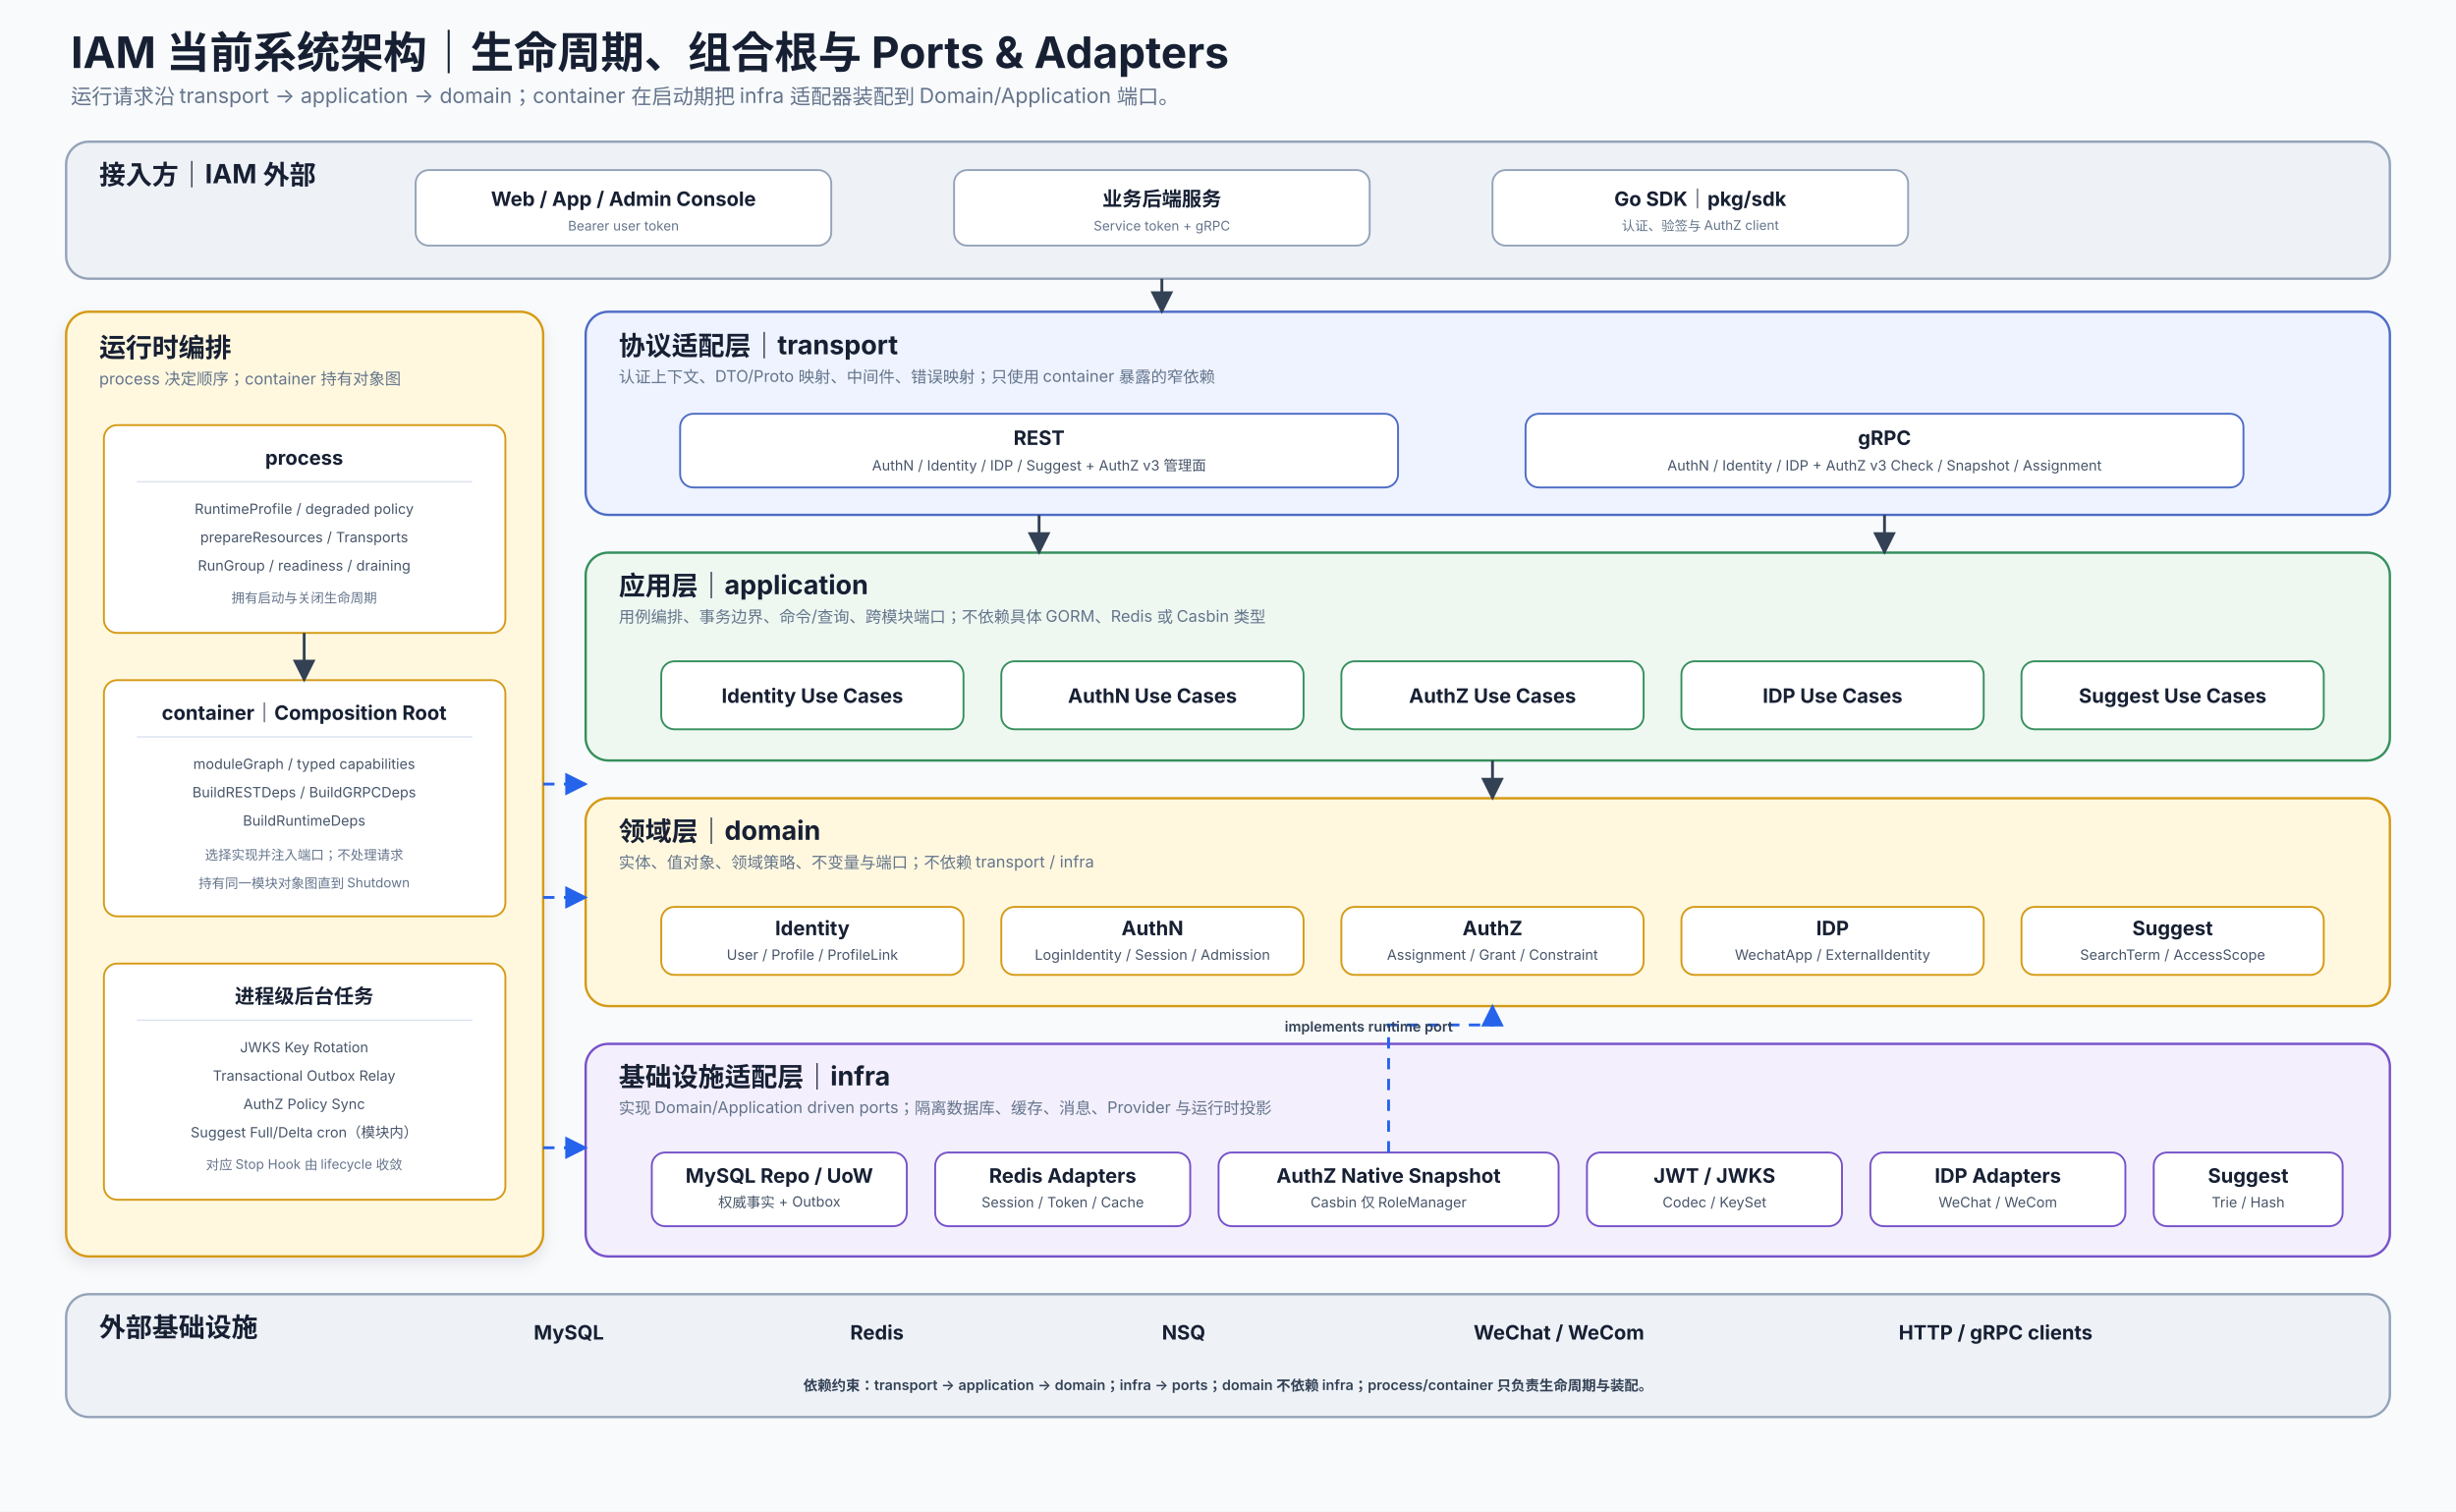
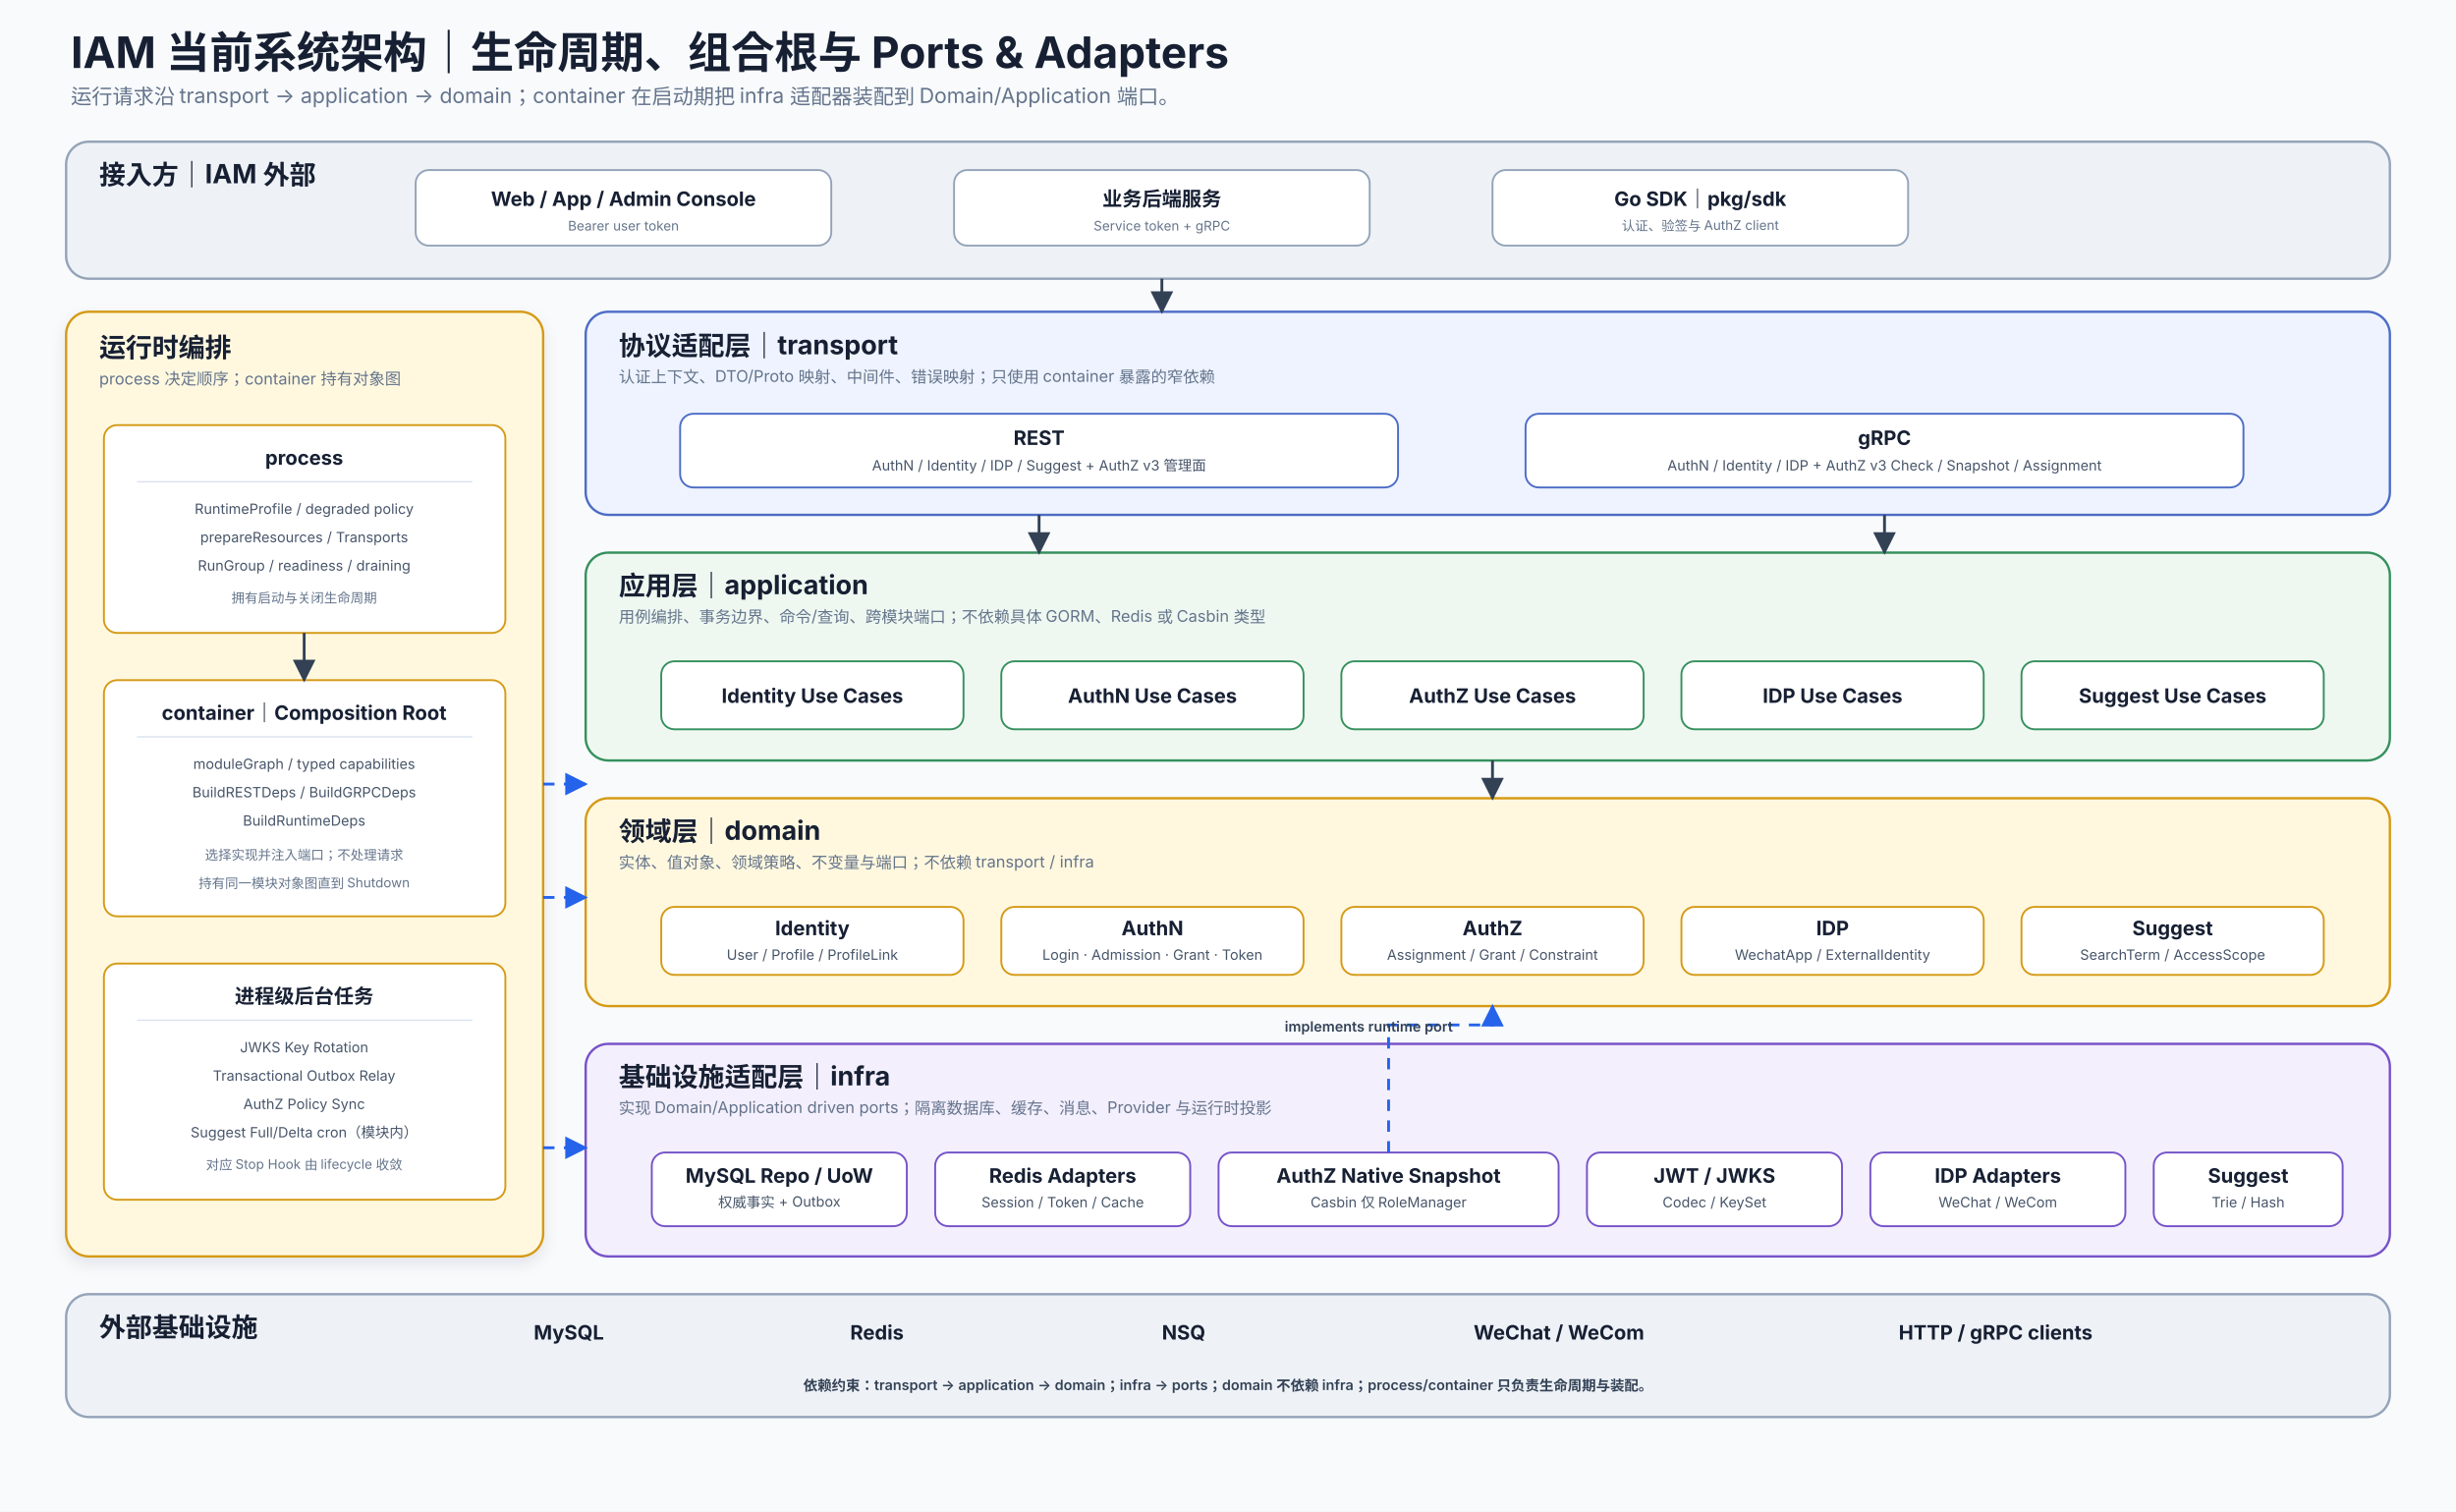
<svg xmlns="http://www.w3.org/2000/svg" width="2600" height="1600" viewBox="0 0 2600 1600" role="img" aria-labelledby="title desc">
  <defs>
    <marker id="arrow" viewBox="0 0 10 10" refX="9" refY="5" markerWidth="8" markerHeight="8" orient="auto">
      <path d="M0 0L10 5L0 10z" fill="#334155" />
    </marker>
    <marker id="blueArrow" viewBox="0 0 10 10" refX="9" refY="5" markerWidth="8" markerHeight="8" orient="auto">
      <path d="M0 0L10 5L0 10z" fill="#2563eb" />
    </marker>
    <filter id="shadow" x="-10%" y="-10%" width="120%" height="130%">
      <feDropShadow dx="0" dy="7" stdDeviation="8" flood-color="#172033" flood-opacity="0.09" />
    </filter>
    <style>
      .bg{fill:#f8fafc}.title{font:700 46px -apple-system,BlinkMacSystemFont,"Segoe UI","PingFang SC",sans-serif;fill:#172033}.subtitle{font:400 22px -apple-system,BlinkMacSystemFont,"Segoe UI","PingFang SC",sans-serif;fill:#64748b}.bandTitle{font:700 28px -apple-system,BlinkMacSystemFont,"Segoe UI","PingFang SC",sans-serif;fill:#172033}.bandSub{font:400 17px -apple-system,BlinkMacSystemFont,"Segoe UI","PingFang SC",sans-serif;fill:#64748b}.boxTitle{font:700 21px -apple-system,BlinkMacSystemFont,"Segoe UI","PingFang SC",sans-serif;fill:#172033}.field{font:400 15px -apple-system,BlinkMacSystemFont,"Segoe UI","PingFang SC",sans-serif;fill:#475569}.note{font:400 14px -apple-system,BlinkMacSystemFont,"Segoe UI","PingFang SC",sans-serif;fill:#64748b}.edgeLabel{font:600 15px -apple-system,BlinkMacSystemFont,"Segoe UI","PingFang SC",sans-serif;fill:#334155}.band{stroke-width:2.5;rx:24}.card{fill:#fff;stroke-width:2;rx:14}.edge{stroke:#334155;stroke-width:3;fill:none;marker-end:url(#arrow)}.wire{stroke:#2563eb;stroke-width:3;stroke-dasharray:12 10;fill:none;marker-end:url(#blueArrow)}.divider{stroke:#dbe3ef;stroke-width:1.5}
    </style>
  </defs>
  <rect class="bg" width="2600" height="1600" />
  <text x="75" y="72" class="title">IAM 当前系统架构｜生命周期、组合根与 Ports &amp; Adapters</text>
  <text x="75" y="110" class="subtitle">运行请求沿 transport → application → domain；container 在启动期把 infra 适配器装配到 Domain/Application 端口。</text>
  <rect x="70" y="150" width="2460" height="145" class="band" fill="#eef2f7" stroke="#94a3b8" />
  <text x="105" y="195" class="bandTitle">接入方｜IAM 外部</text>
  <rect x="440" y="180" width="440" height="80" class="card" stroke="#94a3b8" />
  <text x="660" y="218" text-anchor="middle" class="boxTitle">Web / App / Admin Console</text>
  <text x="660" y="244" text-anchor="middle" class="note">Bearer user token</text>
  <rect x="1010" y="180" width="440" height="80" class="card" stroke="#94a3b8" />
  <text x="1230" y="218" text-anchor="middle" class="boxTitle">业务后端服务</text>
  <text x="1230" y="244" text-anchor="middle" class="note">Service token + gRPC</text>
  <rect x="1580" y="180" width="440" height="80" class="card" stroke="#94a3b8" />
  <text x="1800" y="218" text-anchor="middle" class="boxTitle">Go SDK｜pkg/sdk</text>
  <text x="1800" y="244" text-anchor="middle" class="note">认证、验签与 AuthZ client</text>
  <rect x="70" y="330" width="505" height="1000" class="band" fill="#fff8df" stroke="#d59a16" filter="url(#shadow)" />
  <text x="105" y="378" class="bandTitle">运行时编排</text>
  <text x="105" y="407" class="bandSub">process 决定顺序；container 持有对象图</text>
  <rect x="110" y="450" width="425" height="220" class="card" stroke="#d59a16" />
  <text x="322" y="492" text-anchor="middle" class="boxTitle">process</text>
  <line x1="145" y1="510" x2="500" y2="510" class="divider" />
  <text x="322" y="544" text-anchor="middle" class="field">RuntimeProfile / degraded policy</text>
  <text x="322" y="574" text-anchor="middle" class="field">prepareResources / Transports</text>
  <text x="322" y="604" text-anchor="middle" class="field">RunGroup / readiness / draining</text>
  <text x="322" y="638" text-anchor="middle" class="note">拥有启动与关闭生命周期</text>
  <rect x="110" y="720" width="425" height="250" class="card" stroke="#d59a16" />
  <text x="322" y="762" text-anchor="middle" class="boxTitle">container｜Composition Root</text>
  <line x1="145" y1="780" x2="500" y2="780" class="divider" />
  <text x="322" y="814" text-anchor="middle" class="field">moduleGraph / typed capabilities</text>
  <text x="322" y="844" text-anchor="middle" class="field">BuildRESTDeps / BuildGRPCDeps</text>
  <text x="322" y="874" text-anchor="middle" class="field">BuildRuntimeDeps</text>
  <text x="322" y="910" text-anchor="middle" class="note">选择实现并注入端口；不处理请求</text>
  <text x="322" y="940" text-anchor="middle" class="note">持有同一模块对象图直到 Shutdown</text>
  <rect x="110" y="1020" width="425" height="250" class="card" stroke="#d59a16" />
  <text x="322" y="1062" text-anchor="middle" class="boxTitle">进程级后台任务</text>
  <line x1="145" y1="1080" x2="500" y2="1080" class="divider" />
  <text x="322" y="1114" text-anchor="middle" class="field">JWKS Key Rotation</text>
  <text x="322" y="1144" text-anchor="middle" class="field">Transactional Outbox Relay</text>
  <text x="322" y="1174" text-anchor="middle" class="field">AuthZ Policy Sync</text>
  <text x="322" y="1204" text-anchor="middle" class="field">Suggest Full/Delta cron（模块内）</text>
  <text x="322" y="1238" text-anchor="middle" class="note">对应 Stop Hook 由 lifecycle 收敛</text>
  <path d="M322 670 L322 720" class="edge" />
  <rect x="620" y="330" width="1910" height="215" class="band" fill="#eef3ff" stroke="#4d6cc5" />
  <text x="655" y="376" class="bandTitle">协议适配层｜transport</text>
  <text x="655" y="405" class="bandSub">认证上下文、DTO/Proto 映射、中间件、错误映射；只使用 container 暴露的窄依赖</text>
  <rect x="720" y="438" width="760" height="78" class="card" stroke="#4d6cc5" />
  <text x="1100" y="471" text-anchor="middle" class="boxTitle">REST</text>
  <text x="1100" y="498" text-anchor="middle" class="field">AuthN / Identity / IDP / Suggest + AuthZ v3 管理面</text>
  <rect x="1615" y="438" width="760" height="78" class="card" stroke="#4d6cc5" />
  <text x="1995" y="471" text-anchor="middle" class="boxTitle">gRPC</text>
  <text x="1995" y="498" text-anchor="middle" class="field">AuthN / Identity / IDP + AuthZ v3 Check / Snapshot / Assignment</text>
  <rect x="620" y="585" width="1910" height="220" class="band" fill="#eef8f1" stroke="#36905d" />
  <text x="655" y="630" class="bandTitle">应用层｜application</text>
  <text x="655" y="659" class="bandSub">用例编排、事务边界、命令/查询、跨模块端口；不依赖具体 GORM、Redis 或 Casbin 类型</text>
  <rect x="700" y="700" width="320" height="72" class="card" stroke="#36905d" />
  <text x="860" y="744" text-anchor="middle" class="boxTitle">Identity Use Cases</text>
  <rect x="1060" y="700" width="320" height="72" class="card" stroke="#36905d" />
  <text x="1220" y="744" text-anchor="middle" class="boxTitle">AuthN Use Cases</text>
  <rect x="1420" y="700" width="320" height="72" class="card" stroke="#36905d" />
  <text x="1580" y="744" text-anchor="middle" class="boxTitle">AuthZ Use Cases</text>
  <rect x="1780" y="700" width="320" height="72" class="card" stroke="#36905d" />
  <text x="1940" y="744" text-anchor="middle" class="boxTitle">IDP Use Cases</text>
  <rect x="2140" y="700" width="320" height="72" class="card" stroke="#36905d" />
  <text x="2300" y="744" text-anchor="middle" class="boxTitle">Suggest Use Cases</text>
  <rect x="620" y="845" width="1910" height="220" class="band" fill="#fff8df" stroke="#d59a16" />
  <text x="655" y="890" class="bandTitle">领域层｜domain</text>
  <text x="655" y="919" class="bandSub">实体、值对象、领域策略、不变量与端口；不依赖 transport / infra</text>
  <rect x="700" y="960" width="320" height="72" class="card" stroke="#d59a16" />
  <text x="860" y="990" text-anchor="middle" class="boxTitle">Identity</text>
  <text x="860" y="1016" text-anchor="middle" class="field">User / Profile / ProfileLink</text>
  <rect x="1060" y="960" width="320" height="72" class="card" stroke="#d59a16" />
  <text x="1220" y="990" text-anchor="middle" class="boxTitle">AuthN</text>
-   <text x="1220" y="1016" text-anchor="middle" class="field">LoginIdentity / Session / Admission</text>
+   <text x="1220" y="1016" text-anchor="middle" class="field">Login · Admission · Grant · Token</text>
  <rect x="1420" y="960" width="320" height="72" class="card" stroke="#d59a16" />
  <text x="1580" y="990" text-anchor="middle" class="boxTitle">AuthZ</text>
  <text x="1580" y="1016" text-anchor="middle" class="field">Assignment / Grant / Constraint</text>
  <rect x="1780" y="960" width="320" height="72" class="card" stroke="#d59a16" />
  <text x="1940" y="990" text-anchor="middle" class="boxTitle">IDP</text>
  <text x="1940" y="1016" text-anchor="middle" class="field">WechatApp / ExternalIdentity</text>
  <rect x="2140" y="960" width="320" height="72" class="card" stroke="#d59a16" />
  <text x="2300" y="990" text-anchor="middle" class="boxTitle">Suggest</text>
  <text x="2300" y="1016" text-anchor="middle" class="field">SearchTerm / AccessScope</text>
  <rect x="620" y="1105" width="1910" height="225" class="band" fill="#f3effd" stroke="#7652c8" />
  <text x="655" y="1150" class="bandTitle">基础设施适配层｜infra</text>
  <text x="655" y="1179" class="bandSub">实现 Domain/Application driven ports；隔离数据库、缓存、消息、Provider 与运行时投影</text>
  <rect x="690" y="1220" width="270" height="78" class="card" stroke="#7652c8" />
  <text x="825" y="1252" text-anchor="middle" class="boxTitle">MySQL Repo / UoW</text>
  <text x="825" y="1278" text-anchor="middle" class="field">权威事实 + Outbox</text>
  <rect x="990" y="1220" width="270" height="78" class="card" stroke="#7652c8" />
  <text x="1125" y="1252" text-anchor="middle" class="boxTitle">Redis Adapters</text>
  <text x="1125" y="1278" text-anchor="middle" class="field">Session / Token / Cache</text>
  <rect x="1290" y="1220" width="360" height="78" class="card" stroke="#7652c8" />
  <text x="1470" y="1252" text-anchor="middle" class="boxTitle">AuthZ Native Snapshot</text>
  <text x="1470" y="1278" text-anchor="middle" class="field">Casbin 仅 RoleManager</text>
  <rect x="1680" y="1220" width="270" height="78" class="card" stroke="#7652c8" />
  <text x="1815" y="1252" text-anchor="middle" class="boxTitle">JWT / JWKS</text>
  <text x="1815" y="1278" text-anchor="middle" class="field">Codec / KeySet</text>
  <rect x="1980" y="1220" width="270" height="78" class="card" stroke="#7652c8" />
  <text x="2115" y="1252" text-anchor="middle" class="boxTitle">IDP Adapters</text>
  <text x="2115" y="1278" text-anchor="middle" class="field">WeChat / WeCom</text>
  <rect x="2280" y="1220" width="200" height="78" class="card" stroke="#7652c8" />
  <text x="2380" y="1252" text-anchor="middle" class="boxTitle">Suggest</text>
  <text x="2380" y="1278" text-anchor="middle" class="field">Trie / Hash</text>
  <path d="M1230 295 L1230 330" class="edge" />
  <path d="M1100 545 L1100 585" class="edge" />
  <path d="M1995 545 L1995 585" class="edge" />
  <path d="M1580 805 L1580 845" class="edge" />
  <path d="M575 830 L620 830" class="wire" />
  <path d="M575 950 L620 950" class="wire" />
  <path d="M575 1215 L620 1215" class="wire" />
  <path d="M1470 1220 L1470 1085 L1580 1085 L1580 1065" class="wire" />
  <text x="1360" y="1092" class="edgeLabel">implements runtime port</text>
  <rect x="70" y="1370" width="2460" height="130" class="band" fill="#eef2f7" stroke="#94a3b8" />
  <text x="105" y="1415" class="bandTitle">外部基础设施</text>
  <text x="565" y="1418" class="boxTitle">MySQL</text>
  <text x="900" y="1418" class="boxTitle">Redis</text>
  <text x="1230" y="1418" class="boxTitle">NSQ</text>
  <text x="1560" y="1418" class="boxTitle">WeChat / WeCom</text>
  <text x="2010" y="1418" class="boxTitle">HTTP / gRPC clients</text>
  <text x="1300" y="1472" text-anchor="middle" class="edgeLabel">依赖约束：transport → application → domain；infra → ports；domain 不依赖 infra；process/container 只负责生命周期与装配。</text>
</svg>
